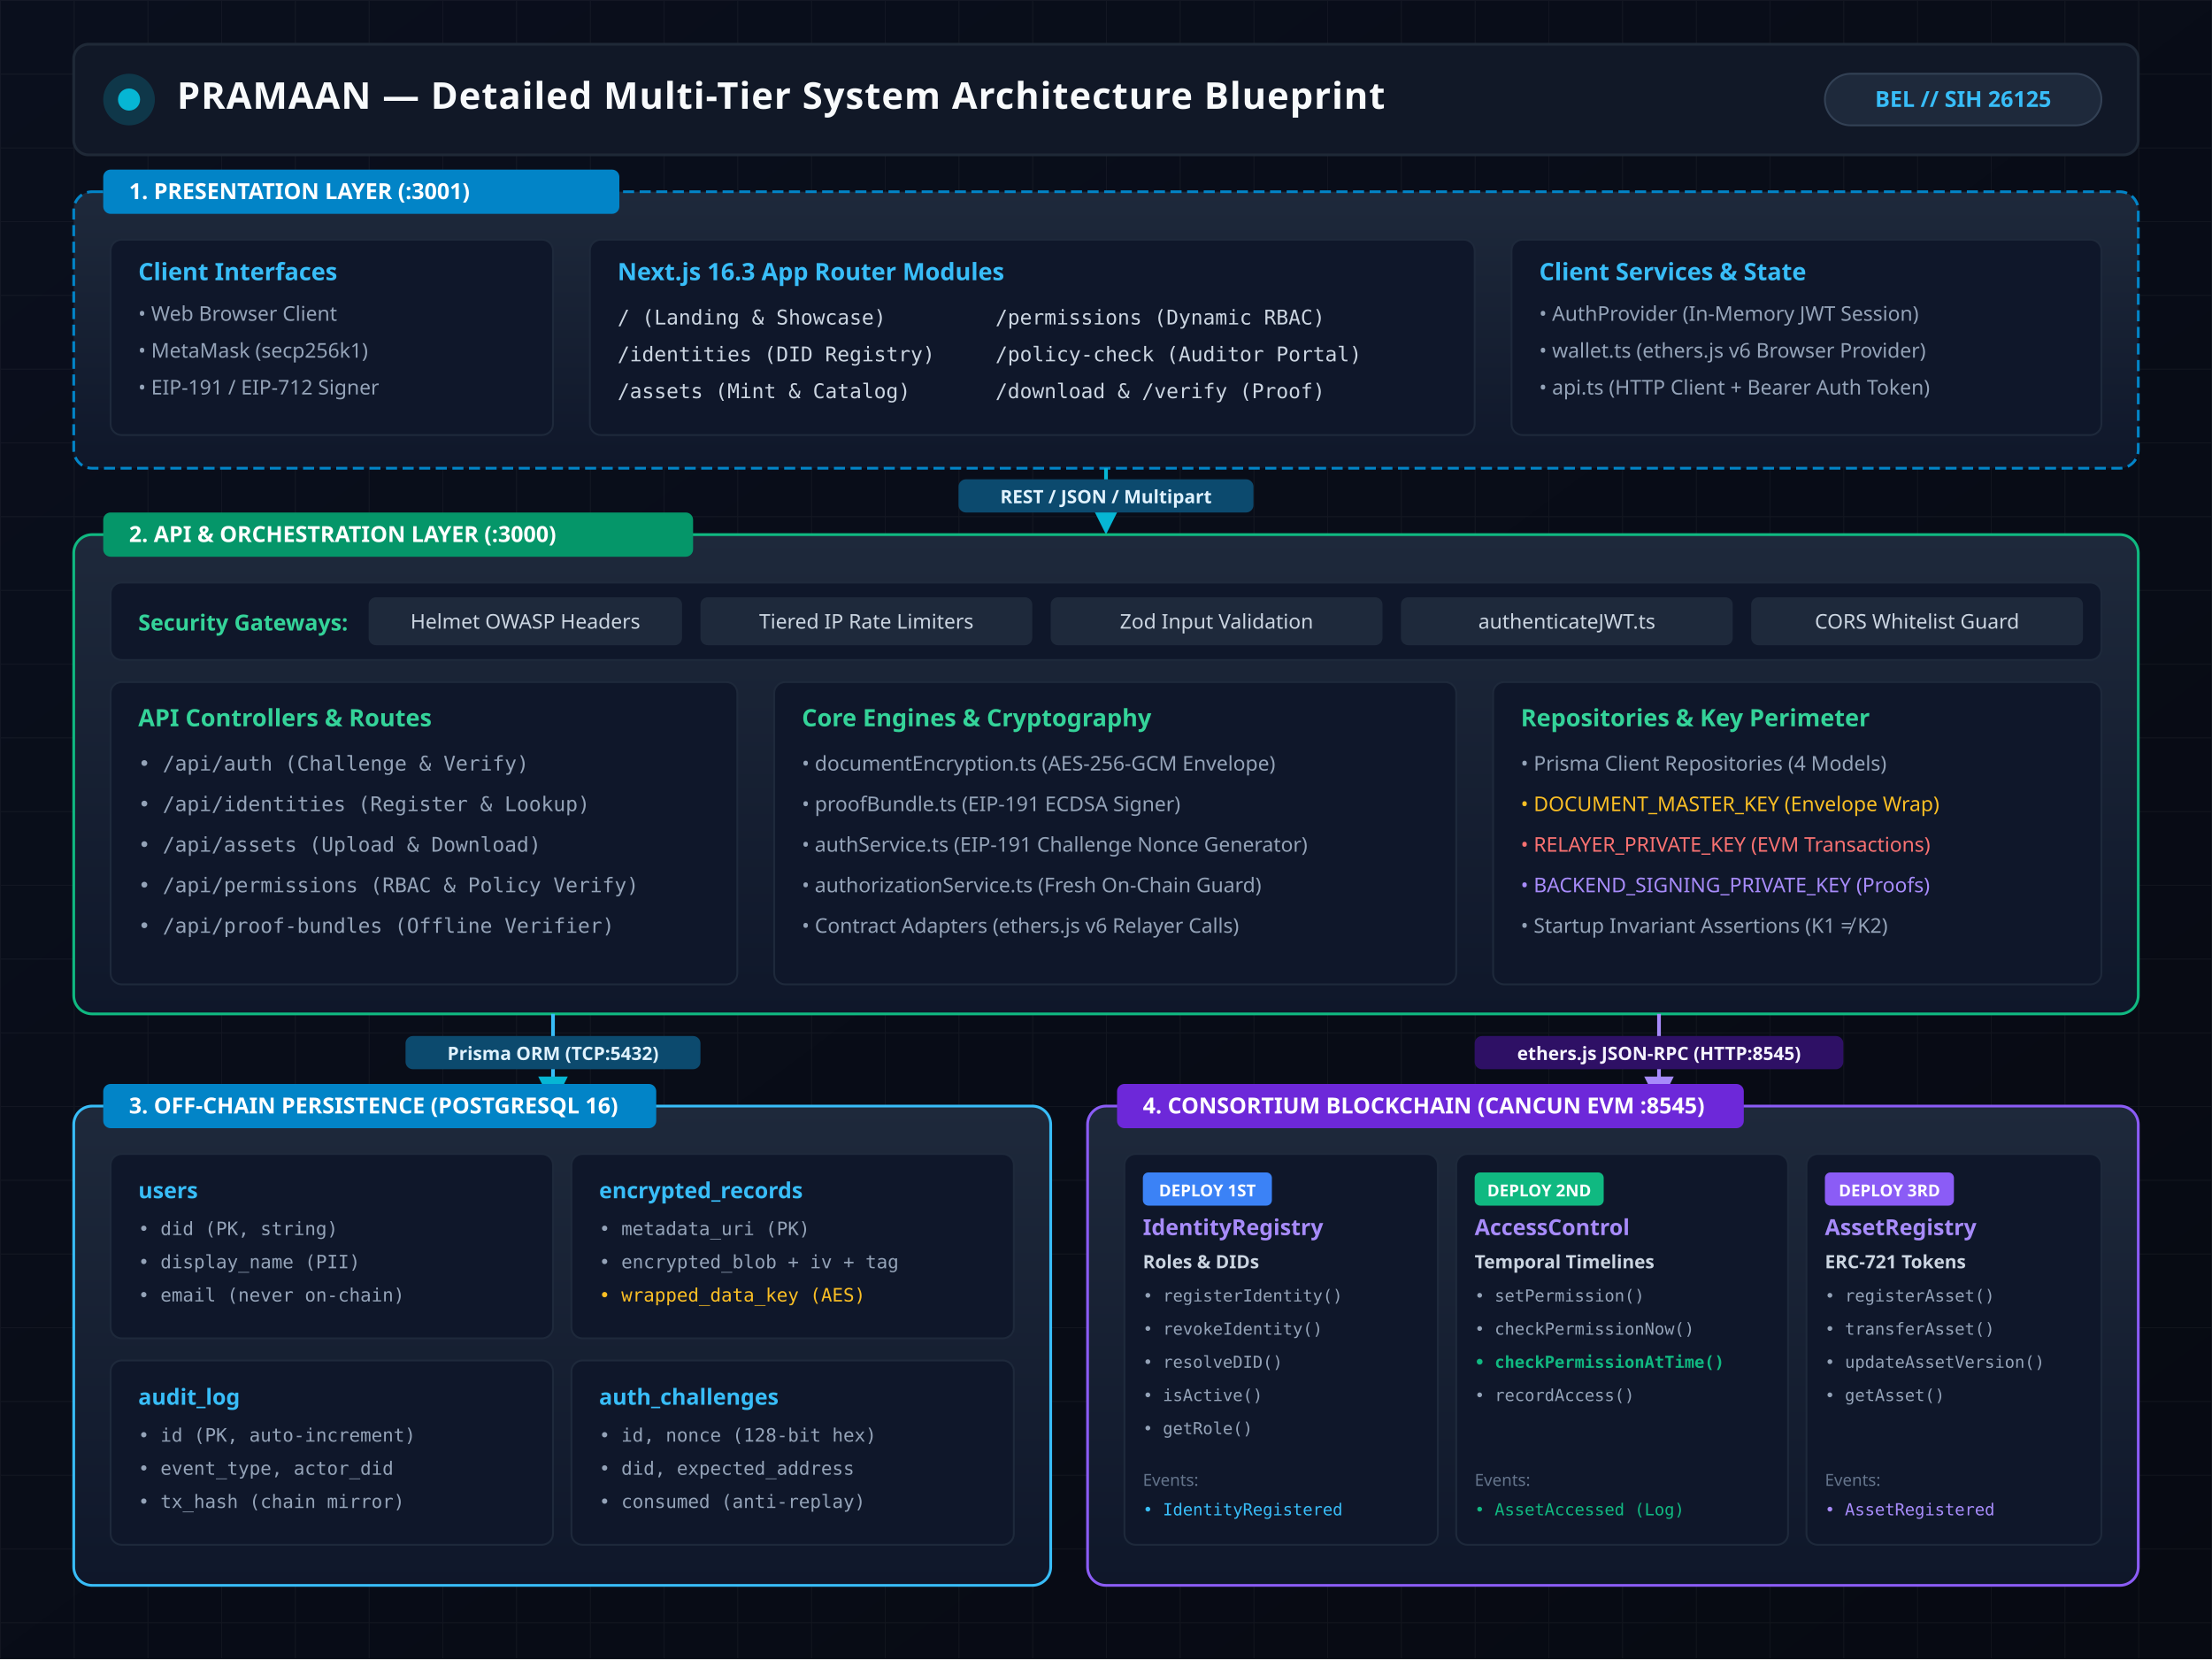
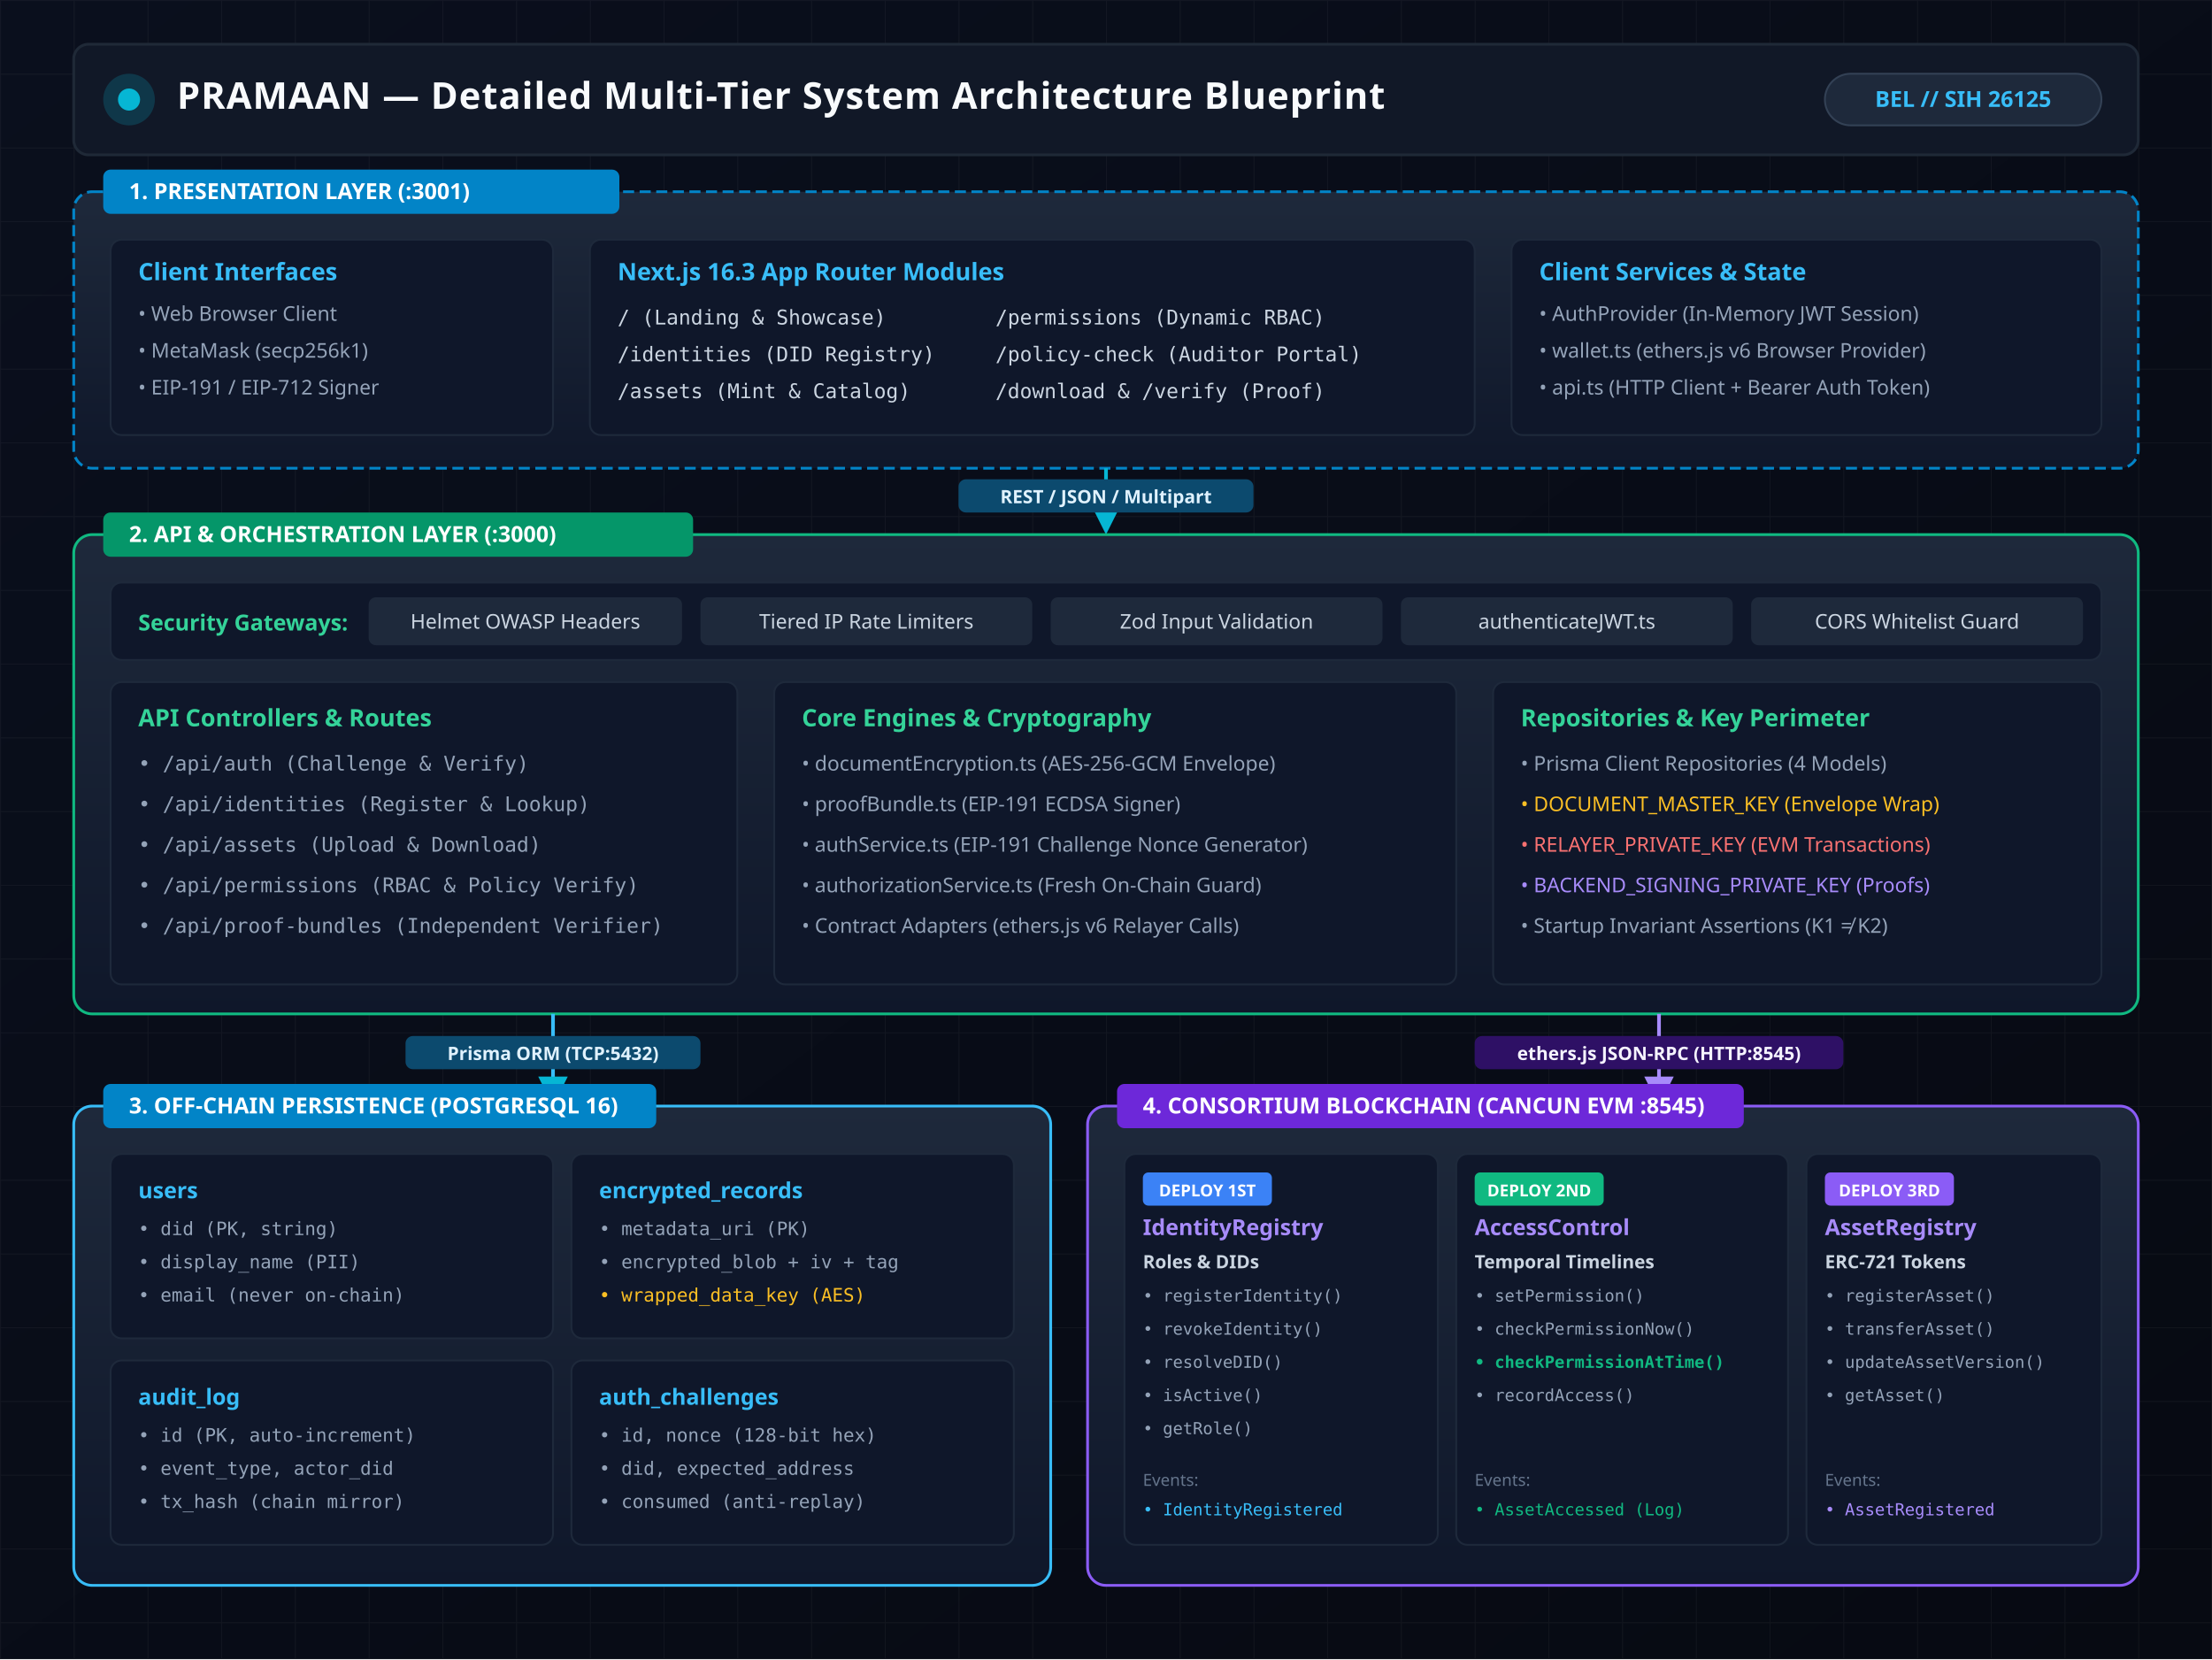
<svg xmlns="http://www.w3.org/2000/svg" viewBox="0 0 1200 900" width="100%" height="100%">
  <defs>
    <linearGradient id="bgGrad" x1="0%" y1="0%" x2="100%" y2="100%">
      <stop offset="0%" stop-color="#0a0f1d" />
      <stop offset="100%" stop-color="#070a12" />
    </linearGradient>
    <linearGradient id="cardGrad1" x1="0%" y1="0%" x2="0%" y2="100%">
      <stop offset="0%" stop-color="#1e293b" />
      <stop offset="100%" stop-color="#0f172a" />
    </linearGradient>
    <linearGradient id="cyanGrad" x1="0%" y1="0%" x2="100%" y2="0%">
      <stop offset="0%" stop-color="#06b6d4" />
      <stop offset="100%" stop-color="#3b82f6" />
    </linearGradient>
    <linearGradient id="emeraldGrad" x1="0%" y1="0%" x2="100%" y2="0%">
      <stop offset="0%" stop-color="#10b981" />
      <stop offset="100%" stop-color="#059669" />
    </linearGradient>
    <linearGradient id="purpleGrad" x1="0%" y1="0%" x2="100%" y2="0%">
      <stop offset="0%" stop-color="#8b5cf6" />
      <stop offset="100%" stop-color="#6366f1" />
    </linearGradient>
    <linearGradient id="amberGrad" x1="0%" y1="0%" x2="100%" y2="0%">
      <stop offset="0%" stop-color="#f59e0b" />
      <stop offset="100%" stop-color="#d97706" />
    </linearGradient>
    <filter id="glow" x="-20%" y="-20%" width="140%" height="140%">
      <feGaussianBlur stdDeviation="6" result="blur" />
      <feComposite in="SourceGraphic" in2="blur" operator="over" />
    </filter>
    <marker id="arrowCyan" markerWidth="8" markerHeight="8" refX="6" refY="4" orient="auto">
      <path d="M 0 0 L 8 4 L 0 8 z" fill="#06b6d4" />
    </marker>
    <marker id="arrowEmerald" markerWidth="8" markerHeight="8" refX="6" refY="4" orient="auto">
      <path d="M 0 0 L 8 4 L 0 8 z" fill="#10b981" />
    </marker>
    <marker id="arrowPurple" markerWidth="8" markerHeight="8" refX="6" refY="4" orient="auto">
      <path d="M 0 0 L 8 4 L 0 8 z" fill="#a78bfa" />
    </marker>
  </defs>
  <rect width="1200" height="900" fill="url(#bgGrad)" />
  <g opacity="0.04" stroke="#ffffff" stroke-width="1">
    <pattern id="grid" width="40" height="40" patternUnits="userSpaceOnUse">
      <path d="M 40 0 L 0 0 0 40" fill="none" />
    </pattern>
    <rect width="1200" height="900" fill="url(#grid)" />
  </g>
  <rect x="40" y="24" width="1120" height="60" rx="8" fill="#111827" stroke="#1f2937" stroke-width="1.5" />
  <circle cx="70" cy="54" r="14" fill="#06b6d4" opacity="0.2" />
  <circle cx="70" cy="54" r="6" fill="#06b6d4" />
  <text x="96" y="59" fill="#f8fafc" font-family="system-ui, sans-serif" font-size="20" font-weight="700" letter-spacing="0.5">PRAMAAN — Detailed Multi-Tier System Architecture Blueprint</text>
  <rect x="990" y="40" width="150" height="28" rx="14" fill="#1e293b" stroke="#334155" stroke-width="1" />
  <text x="1065" y="58" fill="#38bdf8" font-family="system-ui, sans-serif" font-size="12" font-weight="600" text-anchor="middle">BEL // SIH 26125</text>
  <rect x="40" y="104" width="1120" height="150" rx="10" fill="url(#cardGrad1)" stroke="#0284c7" stroke-width="1.5" stroke-dasharray="6 3" />
  <rect x="56" y="92" width="280" height="24" rx="4" fill="#0284c7" />
  <text x="70" y="108" fill="#ffffff" font-family="system-ui, sans-serif" font-size="12" font-weight="700">1. PRESENTATION LAYER (:3001)</text>
  <rect x="60" y="130" width="240" height="106" rx="6" fill="#0f172a" stroke="#1e293b" stroke-width="1" />
  <text x="75" y="152" fill="#38bdf8" font-family="system-ui, sans-serif" font-size="13" font-weight="700">Client Interfaces</text>
  <text x="75" y="174" fill="#94a3b8" font-family="system-ui, sans-serif" font-size="11">• Web Browser Client</text>
  <text x="75" y="194" fill="#94a3b8" font-family="system-ui, sans-serif" font-size="11">• MetaMask (secp256k1)</text>
  <text x="75" y="214" fill="#94a3b8" font-family="system-ui, sans-serif" font-size="11">• EIP-191 / EIP-712 Signer</text>
  <rect x="320" y="130" width="480" height="106" rx="6" fill="#0f172a" stroke="#1e293b" stroke-width="1" />
  <text x="335" y="152" fill="#38bdf8" font-family="system-ui, sans-serif" font-size="13" font-weight="700">Next.js 16.3 App Router Modules</text>
  <g font-family="system-ui, monospace" font-size="11" fill="#cbd5e1">
    <text x="335" y="176">/ (Landing &amp; Showcase)</text>
    <text x="335" y="196">/identities (DID Registry)</text>
    <text x="335" y="216">/assets (Mint &amp; Catalog)</text>
    <text x="540" y="176">/permissions (Dynamic RBAC)</text>
    <text x="540" y="196">/policy-check (Auditor Portal)</text>
    <text x="540" y="216">/download &amp; /verify (Proof)</text>
  </g>
  <rect x="820" y="130" width="320" height="106" rx="6" fill="#0f172a" stroke="#1e293b" stroke-width="1" />
  <text x="835" y="152" fill="#38bdf8" font-family="system-ui, sans-serif" font-size="13" font-weight="700">Client Services &amp; State</text>
  <text x="835" y="174" fill="#94a3b8" font-family="system-ui, sans-serif" font-size="11">• AuthProvider (In-Memory JWT Session)</text>
  <text x="835" y="194" fill="#94a3b8" font-family="system-ui, sans-serif" font-size="11">• wallet.ts (ethers.js v6 Browser Provider)</text>
  <text x="835" y="214" fill="#94a3b8" font-family="system-ui, sans-serif" font-size="11">• api.ts (HTTP Client + Bearer Auth Token)</text>
  <path d="M 600 254 L 600 286" stroke="#06b6d4" stroke-width="2" marker-end="url(#arrowCyan)" />
  <rect x="520" y="260" width="160" height="18" rx="4" fill="#0c4a6e" />
  <text x="600" y="273" fill="#e0f2fe" font-family="system-ui, sans-serif" font-size="10" font-weight="600" text-anchor="middle">REST / JSON / Multipart</text>
  <rect x="40" y="290" width="1120" height="260" rx="10" fill="url(#cardGrad1)" stroke="#10b981" stroke-width="1.5" />
  <rect x="56" y="278" width="320" height="24" rx="4" fill="#059669" />
  <text x="70" y="294" fill="#ffffff" font-family="system-ui, sans-serif" font-size="12" font-weight="700">2. API &amp; ORCHESTRATION LAYER (:3000)</text>
  <rect x="60" y="316" width="1080" height="42" rx="6" fill="#0f172a" stroke="#1e293b" stroke-width="1" />
  <text x="75" y="342" fill="#34d399" font-family="system-ui, sans-serif" font-size="12" font-weight="700">Security Gateways:</text>
  <rect x="200" y="324" width="170" height="26" rx="4" fill="#1e293b" />
  <text x="285" y="341" fill="#cbd5e1" font-family="system-ui, sans-serif" font-size="11" text-anchor="middle">Helmet OWASP Headers</text>
  <rect x="380" y="324" width="180" height="26" rx="4" fill="#1e293b" />
  <text x="470" y="341" fill="#cbd5e1" font-family="system-ui, sans-serif" font-size="11" text-anchor="middle">Tiered IP Rate Limiters</text>
  <rect x="570" y="324" width="180" height="26" rx="4" fill="#1e293b" />
  <text x="660" y="341" fill="#cbd5e1" font-family="system-ui, sans-serif" font-size="11" text-anchor="middle">Zod Input Validation</text>
  <rect x="760" y="324" width="180" height="26" rx="4" fill="#1e293b" />
  <text x="850" y="341" fill="#cbd5e1" font-family="system-ui, sans-serif" font-size="11" text-anchor="middle">authenticateJWT.ts</text>
  <rect x="950" y="324" width="180" height="26" rx="4" fill="#1e293b" />
  <text x="1040" y="341" fill="#cbd5e1" font-family="system-ui, sans-serif" font-size="11" text-anchor="middle">CORS Whitelist Guard</text>
  <rect x="60" y="370" width="340" height="164" rx="6" fill="#0f172a" stroke="#1e293b" stroke-width="1" />
  <text x="75" y="394" fill="#34d399" font-family="system-ui, sans-serif" font-size="13" font-weight="700">API Controllers &amp; Routes</text>
  <text x="75" y="418" fill="#94a3b8" font-family="system-ui, monospace" font-size="11">• /api/auth (Challenge &amp; Verify)</text>
  <text x="75" y="440" fill="#94a3b8" font-family="system-ui, monospace" font-size="11">• /api/identities (Register &amp; Lookup)</text>
  <text x="75" y="462" fill="#94a3b8" font-family="system-ui, monospace" font-size="11">• /api/assets (Upload &amp; Download)</text>
  <text x="75" y="484" fill="#94a3b8" font-family="system-ui, monospace" font-size="11">• /api/permissions (RBAC &amp; Policy Verify)</text>
-   <text x="75" y="506" fill="#94a3b8" font-family="system-ui, monospace" font-size="11">• /api/proof-bundles (Offline Verifier)</text>
+   <text x="75" y="506" fill="#94a3b8" font-family="system-ui, monospace" font-size="11">• /api/proof-bundles (Independent Verifier)</text>
  <rect x="420" y="370" width="370" height="164" rx="6" fill="#0f172a" stroke="#1e293b" stroke-width="1" />
  <text x="435" y="394" fill="#34d399" font-family="system-ui, sans-serif" font-size="13" font-weight="700">Core Engines &amp; Cryptography</text>
  <text x="435" y="418" fill="#94a3b8" font-family="system-ui, sans-serif" font-size="11">• documentEncryption.ts (AES-256-GCM Envelope)</text>
  <text x="435" y="440" fill="#94a3b8" font-family="system-ui, sans-serif" font-size="11">• proofBundle.ts (EIP-191 ECDSA Signer)</text>
  <text x="435" y="462" fill="#94a3b8" font-family="system-ui, sans-serif" font-size="11">• authService.ts (EIP-191 Challenge Nonce Generator)</text>
  <text x="435" y="484" fill="#94a3b8" font-family="system-ui, sans-serif" font-size="11">• authorizationService.ts (Fresh On-Chain Guard)</text>
  <text x="435" y="506" fill="#94a3b8" font-family="system-ui, sans-serif" font-size="11">• Contract Adapters (ethers.js v6 Relayer Calls)</text>
  <rect x="810" y="370" width="330" height="164" rx="6" fill="#0f172a" stroke="#1e293b" stroke-width="1" />
  <text x="825" y="394" fill="#34d399" font-family="system-ui, sans-serif" font-size="13" font-weight="700">Repositories &amp; Key Perimeter</text>
  <text x="825" y="418" fill="#94a3b8" font-family="system-ui, sans-serif" font-size="11">• Prisma Client Repositories (4 Models)</text>
  <text x="825" y="440" fill="#fbbf24" font-family="system-ui, sans-serif" font-size="11">• DOCUMENT_MASTER_KEY (Envelope Wrap)</text>
  <text x="825" y="462" fill="#f87171" font-family="system-ui, sans-serif" font-size="11">• RELAYER_PRIVATE_KEY (EVM Transactions)</text>
  <text x="825" y="484" fill="#a78bfa" font-family="system-ui, sans-serif" font-size="11">• BACKEND_SIGNING_PRIVATE_KEY (Proofs)</text>
  <text x="825" y="506" fill="#94a3b8" font-family="system-ui, sans-serif" font-size="11">• Startup Invariant Assertions (K1 ≠ K2)</text>
  <path d="M 300 550 L 300 596" stroke="#38bdf8" stroke-width="2" marker-end="url(#arrowCyan)" />
  <rect x="220" y="562" width="160" height="18" rx="4" fill="#0c4a6e" />
  <text x="300" y="575" fill="#e0f2fe" font-family="system-ui, sans-serif" font-size="10" font-weight="600" text-anchor="middle">Prisma ORM (TCP:5432)</text>
  <path d="M 900 550 L 900 596" stroke="#a78bfa" stroke-width="2" marker-end="url(#arrowPurple)" />
  <rect x="800" y="562" width="200" height="18" rx="4" fill="#2e1065" />
  <text x="900" y="575" fill="#f5f3ff" font-family="system-ui, sans-serif" font-size="10" font-weight="600" text-anchor="middle">ethers.js JSON-RPC (HTTP:8545)</text>
  <rect x="40" y="600" width="530" height="260" rx="10" fill="url(#cardGrad1)" stroke="#38bdf8" stroke-width="1.5" />
  <rect x="56" y="588" width="300" height="24" rx="4" fill="#0284c7" />
  <text x="70" y="604" fill="#ffffff" font-family="system-ui, sans-serif" font-size="12" font-weight="700">3. OFF-CHAIN PERSISTENCE (POSTGRESQL 16)</text>
  <g transform="translate(60, 626)">
    <rect x="0" y="0" width="240" height="100" rx="6" fill="#0f172a" stroke="#1e293b" stroke-width="1" />
    <text x="15" y="24" fill="#38bdf8" font-family="system-ui, sans-serif" font-size="12" font-weight="700">users</text>
    <text x="15" y="44" fill="#94a3b8" font-family="system-ui, monospace" font-size="10">• did (PK, string)</text>
    <text x="15" y="62" fill="#94a3b8" font-family="system-ui, monospace" font-size="10">• display_name (PII)</text>
    <text x="15" y="80" fill="#94a3b8" font-family="system-ui, monospace" font-size="10">• email (never on-chain)</text>
    <rect x="250" y="0" width="240" height="100" rx="6" fill="#0f172a" stroke="#1e293b" stroke-width="1" />
    <text x="265" y="24" fill="#38bdf8" font-family="system-ui, sans-serif" font-size="12" font-weight="700">encrypted_records</text>
    <text x="265" y="44" fill="#94a3b8" font-family="system-ui, monospace" font-size="10">• metadata_uri (PK)</text>
    <text x="265" y="62" fill="#94a3b8" font-family="system-ui, monospace" font-size="10">• encrypted_blob + iv + tag</text>
    <text x="265" y="80" fill="#fbbf24" font-family="system-ui, monospace" font-size="10">• wrapped_data_key (AES)</text>
    <rect x="0" y="112" width="240" height="100" rx="6" fill="#0f172a" stroke="#1e293b" stroke-width="1" />
    <text x="15" y="136" fill="#38bdf8" font-family="system-ui, sans-serif" font-size="12" font-weight="700">audit_log</text>
    <text x="15" y="156" fill="#94a3b8" font-family="system-ui, monospace" font-size="10">• id (PK, auto-increment)</text>
    <text x="15" y="174" fill="#94a3b8" font-family="system-ui, monospace" font-size="10">• event_type, actor_did</text>
    <text x="15" y="192" fill="#94a3b8" font-family="system-ui, monospace" font-size="10">• tx_hash (chain mirror)</text>
    <rect x="250" y="112" width="240" height="100" rx="6" fill="#0f172a" stroke="#1e293b" stroke-width="1" />
    <text x="265" y="136" fill="#38bdf8" font-family="system-ui, sans-serif" font-size="12" font-weight="700">auth_challenges</text>
    <text x="265" y="156" fill="#94a3b8" font-family="system-ui, monospace" font-size="10">• id, nonce (128-bit hex)</text>
    <text x="265" y="174" fill="#94a3b8" font-family="system-ui, monospace" font-size="10">• did, expected_address</text>
    <text x="265" y="192" fill="#94a3b8" font-family="system-ui, monospace" font-size="10">• consumed (anti-replay)</text>
  </g>
  <rect x="590" y="600" width="570" height="260" rx="10" fill="url(#cardGrad1)" stroke="#8b5cf6" stroke-width="1.5" />
  <rect x="606" y="588" width="340" height="24" rx="4" fill="#6d28d9" />
  <text x="620" y="604" fill="#ffffff" font-family="system-ui, sans-serif" font-size="12" font-weight="700">4. CONSORTIUM BLOCKCHAIN (CANCUN EVM :8545)</text>
  <g transform="translate(610, 626)">
    <rect x="0" y="0" width="170" height="212" rx="6" fill="#0f172a" stroke="#1e293b" stroke-width="1" />
    <rect x="10" y="10" width="70" height="18" rx="3" fill="#3b82f6" />
    <text x="45" y="23" fill="#ffffff" font-family="system-ui, sans-serif" font-size="9" font-weight="700" text-anchor="middle">DEPLOY 1ST</text>
    <text x="10" y="44" fill="#a78bfa" font-family="system-ui, sans-serif" font-size="12" font-weight="700">IdentityRegistry</text>
    <text x="10" y="62" fill="#cbd5e1" font-family="system-ui, sans-serif" font-size="10" font-weight="600">Roles &amp; DIDs</text>
    <text x="10" y="80" fill="#94a3b8" font-family="system-ui, monospace" font-size="9">• registerIdentity()</text>
    <text x="10" y="98" fill="#94a3b8" font-family="system-ui, monospace" font-size="9">• revokeIdentity()</text>
    <text x="10" y="116" fill="#94a3b8" font-family="system-ui, monospace" font-size="9">• resolveDID()</text>
    <text x="10" y="134" fill="#94a3b8" font-family="system-ui, monospace" font-size="9">• isActive()</text>
    <text x="10" y="152" fill="#94a3b8" font-family="system-ui, monospace" font-size="9">• getRole()</text>
    <text x="10" y="180" fill="#64748b" font-family="system-ui, sans-serif" font-size="9">Events:</text>
    <text x="10" y="196" fill="#38bdf8" font-family="system-ui, monospace" font-size="9">• IdentityRegistered</text>
    <rect x="180" y="0" width="180" height="212" rx="6" fill="#0f172a" stroke="#1e293b" stroke-width="1" />
    <rect x="190" y="10" width="70" height="18" rx="3" fill="#10b981" />
    <text x="225" y="23" fill="#ffffff" font-family="system-ui, sans-serif" font-size="9" font-weight="700" text-anchor="middle">DEPLOY 2ND</text>
    <text x="190" y="44" fill="#a78bfa" font-family="system-ui, sans-serif" font-size="12" font-weight="700">AccessControl</text>
    <text x="190" y="62" fill="#cbd5e1" font-family="system-ui, sans-serif" font-size="10" font-weight="600">Temporal Timelines</text>
    <text x="190" y="80" fill="#94a3b8" font-family="system-ui, monospace" font-size="9">• setPermission()</text>
    <text x="190" y="98" fill="#94a3b8" font-family="system-ui, monospace" font-size="9">• checkPermissionNow()</text>
    <text x="190" y="116" fill="#10b981" font-family="system-ui, monospace" font-size="9" font-weight="700">• checkPermissionAtTime()</text>
    <text x="190" y="134" fill="#94a3b8" font-family="system-ui, monospace" font-size="9">• recordAccess()</text>
    <text x="190" y="180" fill="#64748b" font-family="system-ui, sans-serif" font-size="9">Events:</text>
    <text x="190" y="196" fill="#10b981" font-family="system-ui, monospace" font-size="9">• AssetAccessed (Log)</text>
    <rect x="370" y="0" width="160" height="212" rx="6" fill="#0f172a" stroke="#1e293b" stroke-width="1" />
    <rect x="380" y="10" width="70" height="18" rx="3" fill="#8b5cf6" />
    <text x="415" y="23" fill="#ffffff" font-family="system-ui, sans-serif" font-size="9" font-weight="700" text-anchor="middle">DEPLOY 3RD</text>
    <text x="380" y="44" fill="#a78bfa" font-family="system-ui, sans-serif" font-size="12" font-weight="700">AssetRegistry</text>
    <text x="380" y="62" fill="#cbd5e1" font-family="system-ui, sans-serif" font-size="10" font-weight="600">ERC-721 Tokens</text>
    <text x="380" y="80" fill="#94a3b8" font-family="system-ui, monospace" font-size="9">• registerAsset()</text>
    <text x="380" y="98" fill="#94a3b8" font-family="system-ui, monospace" font-size="9">• transferAsset()</text>
    <text x="380" y="116" fill="#94a3b8" font-family="system-ui, monospace" font-size="9">• updateAssetVersion()</text>
    <text x="380" y="134" fill="#94a3b8" font-family="system-ui, monospace" font-size="9">• getAsset()</text>
    <text x="380" y="180" fill="#64748b" font-family="system-ui, sans-serif" font-size="9">Events:</text>
    <text x="380" y="196" fill="#a78bfa" font-family="system-ui, monospace" font-size="9">• AssetRegistered</text>
  </g>
</svg>
